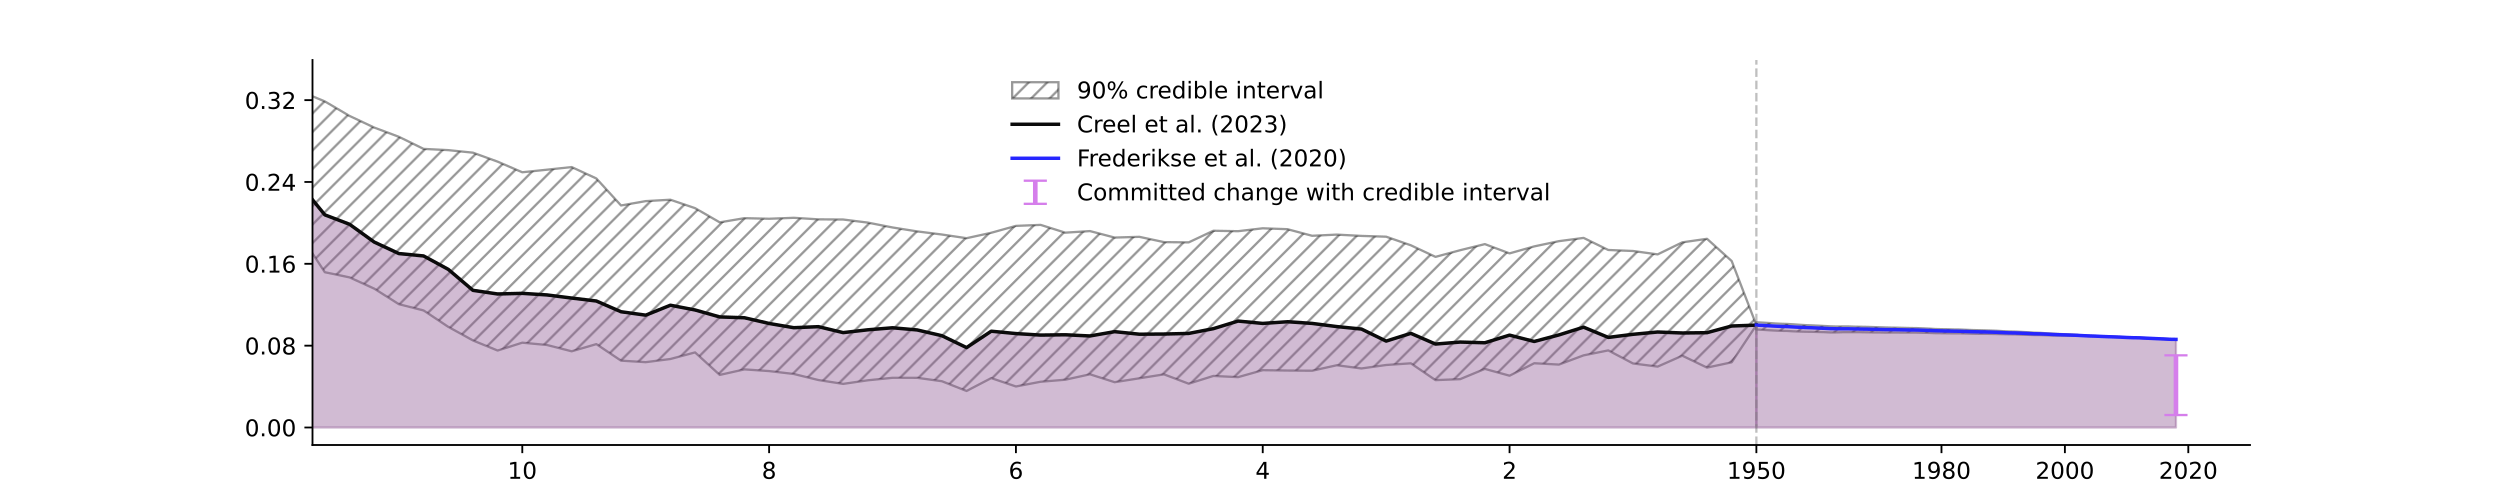
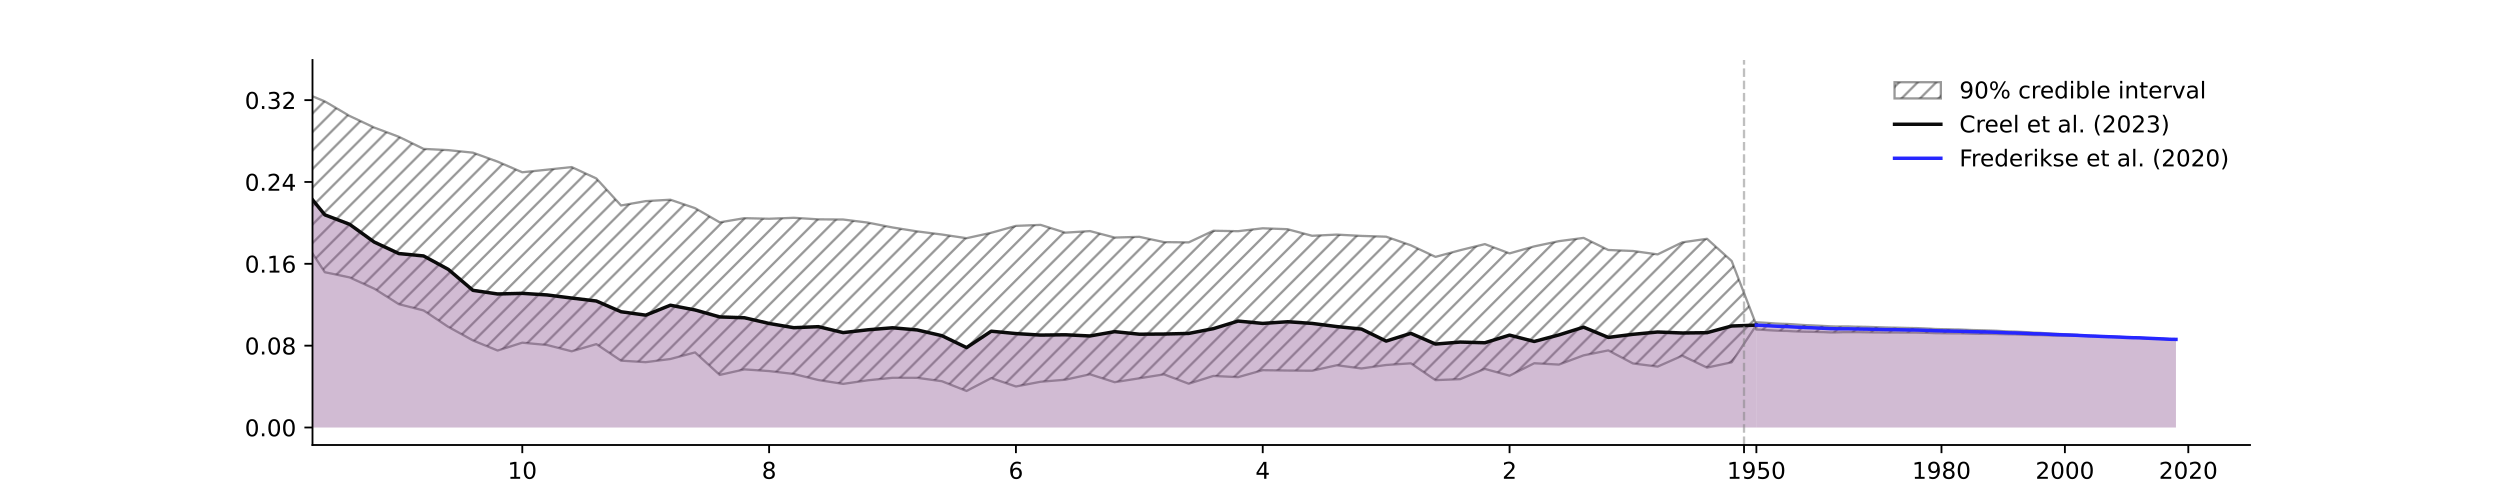
<svg xmlns="http://www.w3.org/2000/svg" xmlns:xlink="http://www.w3.org/1999/xlink" width="1080pt" height="216pt" viewBox="0 0 1080 216" version="1.1">
  <defs>
    <style type="text/css">*{stroke-linejoin: round; stroke-linecap: butt}</style>
  </defs>
  <g id="figure_1">
    <g id="patch_1">
      <path d="M 0 216  L 1080 216  L 1080 0  L 0 0  z " style="fill: #ffffff" />
    </g>
    <g id="axes_1">
      <g id="patch_2">
        <path d="M 135 192.24  L 972 192.24  L 972 25.92  L 135 25.92  z " style="fill: #ffffff" />
      </g>
      <g id="PolyCollection_1">
-         <path d="M 758.752 140.451  L 758.752 140.451  L 748.089 156.521  L 737.427 158.803  L 726.764 153.66  L 716.102 158.374  L 705.439 157.008  L 694.777 151.372  L 684.115 153.513  L 673.452 157.496  L 662.79 156.919  L 652.127 162.303  L 641.465 159.361  L 630.803 163.788  L 620.14 164.219  L 609.478 156.95  L 598.815 157.677  L 588.153 159.173  L 577.49 157.783  L 566.828 160.158  L 556.166 160.072  L 545.503 159.916  L 534.841 162.926  L 524.178 162.401  L 513.516 165.76  L 502.854 161.724  L 492.191 163.422  L 481.529 165.106  L 470.866 161.696  L 460.204 164.038  L 449.541 164.918  L 438.879 166.957  L 428.217 163.338  L 417.554 168.901  L 406.892 164.687  L 396.229 163.215  L 385.567 163.208  L 374.904 164.289  L 364.242 165.842  L 353.58 164.181  L 342.917 161.557  L 332.255 160.306  L 321.592 159.575  L 310.93 161.967  L 300.268 152.24  L 289.605 155.091  L 278.943 156.458  L 268.28 155.799  L 257.618 148.66  L 246.955 151.759  L 236.293 149.039  L 225.631 148.037  L 214.968 151.432  L 204.306 147.065  L 193.643 141.195  L 182.981 134.114  L 172.318 131.414  L 161.656 124.688  L 150.994 119.833  L 140.331 117.601  L 129.669 101.388  L 119.006 104.006  L 65.694 67.096  L 65.694 33.48  L 65.694 33.48  L 119.006 38.251  L 129.669 39.404  L 140.331 43.807  L 150.994 50.083  L 161.656 55.102  L 172.318 59.102  L 182.981 64.317  L 193.643 64.858  L 204.306 65.952  L 214.968 69.831  L 225.631 74.421  L 236.293 73.31  L 246.955 72.17  L 257.618 77.101  L 268.28 88.759  L 278.943 86.883  L 289.605 86.282  L 300.268 89.921  L 310.93 96.06  L 321.592 94.248  L 332.255 94.504  L 342.917 94.091  L 353.58 94.76  L 364.242 94.831  L 374.904 96.166  L 385.567 98.265  L 396.229 99.965  L 406.892 101.31  L 417.554 102.901  L 428.217 100.558  L 438.879 97.584  L 449.541 97.148  L 460.204 100.511  L 470.866 99.828  L 481.529 102.631  L 492.191 102.309  L 502.854 104.595  L 513.516 104.706  L 524.178 99.684  L 534.841 99.877  L 545.503 98.624  L 556.166 99.011  L 566.828 101.856  L 577.49 101.351  L 588.153 101.911  L 598.815 102.251  L 609.478 105.962  L 620.14 110.967  L 630.803 108.088  L 641.465 105.458  L 652.127 109.463  L 662.79 106.444  L 673.452 104.181  L 684.115 102.776  L 694.777 107.991  L 705.439 108.427  L 716.102 109.895  L 726.764 104.688  L 737.427 103.166  L 748.089 112.768  L 758.752 140.451  z " clip-path="url(#pc97feb706d)" style="fill: url(#h74e23cec0d); stroke: #000000; stroke-opacity: 0.4" />
+         <path d="M 758.752 140.451  L 758.752 140.451  L 748.089 156.521  L 737.427 158.803  L 726.764 153.66  L 716.102 158.374  L 705.439 157.008  L 694.777 151.372  L 684.115 153.513  L 673.452 157.496  L 662.79 156.919  L 652.127 162.303  L 641.465 159.361  L 630.803 163.788  L 620.14 164.219  L 609.478 156.95  L 598.815 157.677  L 588.153 159.173  L 577.49 157.783  L 566.828 160.158  L 556.166 160.072  L 545.503 159.916  L 534.841 162.926  L 524.178 162.401  L 513.516 165.76  L 502.854 161.724  L 492.191 163.422  L 481.529 165.106  L 470.866 161.696  L 460.204 164.038  L 449.541 164.918  L 438.879 166.957  L 428.217 163.338  L 417.554 168.901  L 406.892 164.687  L 396.229 163.215  L 385.567 163.208  L 374.904 164.289  L 364.242 165.842  L 353.58 164.181  L 342.917 161.557  L 332.255 160.306  L 321.592 159.575  L 310.93 161.967  L 300.268 152.24  L 289.605 155.091  L 278.943 156.458  L 268.28 155.799  L 257.618 148.66  L 246.955 151.759  L 236.293 149.039  L 225.631 148.037  L 214.968 151.432  L 204.306 147.065  L 193.643 141.195  L 182.981 134.114  L 172.318 131.414  L 161.656 124.688  L 150.994 119.833  L 140.331 117.601  L 129.669 101.388  L 119.006 104.006  L 65.694 67.096  L 65.694 33.48  L 65.694 33.48  L 119.006 38.251  L 129.669 39.404  L 140.331 43.807  L 150.994 50.083  L 161.656 55.102  L 172.318 59.102  L 182.981 64.317  L 193.643 64.858  L 204.306 65.952  L 214.968 69.831  L 225.631 74.421  L 236.293 73.31  L 246.955 72.17  L 257.618 77.101  L 268.28 88.759  L 278.943 86.883  L 289.605 86.282  L 300.268 89.921  L 310.93 96.06  L 321.592 94.248  L 332.255 94.504  L 342.917 94.091  L 353.58 94.76  L 364.242 94.831  L 374.904 96.166  L 385.567 98.265  L 396.229 99.965  L 406.892 101.31  L 417.554 102.901  L 428.217 100.558  L 438.879 97.584  L 449.541 97.148  L 460.204 100.511  L 470.866 99.828  L 481.529 102.631  L 492.191 102.309  L 502.854 104.595  L 513.516 104.706  L 524.178 99.684  L 534.841 99.877  L 545.503 98.624  L 556.166 99.011  L 566.828 101.856  L 577.49 101.351  L 588.153 101.911  L 598.815 102.251  L 609.478 105.962  L 620.14 110.967  L 630.803 108.088  L 641.465 105.458  L 652.127 109.463  L 662.79 106.444  L 673.452 104.181  L 684.115 102.776  L 694.777 107.991  L 705.439 108.427  L 716.102 109.895  L 726.764 104.688  L 737.427 103.166  L 748.089 112.768  L 758.752 140.451  z " clip-path="url(#p793819cc31)" style="fill: url(#hcc4358d1b4); stroke: #000000; stroke-opacity: 0.4" />
      </g>
      <g id="PolyCollection_2">
-         <defs>
-           <path id="m28035f3e78" d="M 758.752 -75.549  L 758.752 -31.32  L 748.089 -31.32  L 737.427 -31.32  L 726.764 -31.32  L 716.102 -31.32  L 705.439 -31.32  L 694.777 -31.32  L 684.115 -31.32  L 673.452 -31.32  L 662.79 -31.32  L 652.127 -31.32  L 641.465 -31.32  L 630.803 -31.32  L 620.14 -31.32  L 609.478 -31.32  L 598.815 -31.32  L 588.153 -31.32  L 577.49 -31.32  L 566.828 -31.32  L 556.166 -31.32  L 545.503 -31.32  L 534.841 -31.32  L 524.178 -31.32  L 513.516 -31.32  L 502.854 -31.32  L 492.191 -31.32  L 481.529 -31.32  L 470.866 -31.32  L 460.204 -31.32  L 449.541 -31.32  L 438.879 -31.32  L 428.217 -31.32  L 417.554 -31.32  L 406.892 -31.32  L 396.229 -31.32  L 385.567 -31.32  L 374.904 -31.32  L 364.242 -31.32  L 353.58 -31.32  L 342.917 -31.32  L 332.255 -31.32  L 321.592 -31.32  L 310.93 -31.32  L 300.268 -31.32  L 289.605 -31.32  L 278.943 -31.32  L 268.28 -31.32  L 257.618 -31.32  L 246.955 -31.32  L 236.293 -31.32  L 225.631 -31.32  L 214.968 -31.32  L 204.306 -31.32  L 193.643 -31.32  L 182.981 -31.32  L 172.318 -31.32  L 161.656 -31.32  L 150.994 -31.32  L 140.331 -31.32  L 129.669 -31.32  L 119.006 -31.32  L 65.694 -31.32  L 65.694 -163.915  L 65.694 -163.915  L 119.006 -138.23  L 129.669 -136.248  L 140.331 -123.183  L 150.994 -119.111  L 161.656 -111.429  L 172.318 -106.457  L 182.981 -105.43  L 193.643 -99.641  L 204.306 -90.575  L 214.968 -89.004  L 225.631 -89.272  L 236.293 -88.59  L 246.955 -87.238  L 257.618 -85.963  L 268.28 -81.325  L 278.943 -79.847  L 289.605 -84.145  L 300.268 -82.09  L 310.93 -79.085  L 321.592 -78.732  L 332.255 -76.265  L 342.917 -74.432  L 353.58 -74.88  L 364.242 -72.311  L 374.904 -73.523  L 385.567 -74.399  L 396.229 -73.46  L 406.892 -70.98  L 417.554 -65.843  L 428.217 -72.92  L 438.879 -71.9  L 449.541 -71.241  L 460.204 -71.379  L 470.866 -70.864  L 481.529 -72.724  L 492.191 -71.625  L 502.854 -71.697  L 513.516 -71.959  L 524.178 -74.017  L 534.841 -77.3  L 545.503 -76.282  L 556.166 -77.011  L 566.828 -76.289  L 577.49 -74.92  L 588.153 -73.853  L 598.815 -68.648  L 609.478 -71.992  L 620.14 -67.368  L 630.803 -68.227  L 641.465 -67.925  L 652.127 -71.225  L 662.79 -68.485  L 673.452 -71.308  L 684.115 -74.663  L 694.777 -70.243  L 705.439 -71.575  L 716.102 -72.571  L 726.764 -72.149  L 737.427 -72.282  L 748.089 -75.167  L 758.752 -75.549  z " style="stroke: #8d5591; stroke-opacity: 0.4" />
-         </defs>
-         <g clip-path="url(#pc97feb706d)">
-           <use xlink:href="#m28035f3e78" x="0" y="216" style="fill: #8d5591; fill-opacity: 0.4; stroke: #8d5591; stroke-opacity: 0.4" />
-         </g>
+         <path d="M 758.752 140.451  L 758.752 184.68  L 748.089 184.68  L 737.427 184.68  L 726.764 184.68  L 716.102 184.68  L 705.439 184.68  L 694.777 184.68  L 684.115 184.68  L 673.452 184.68  L 662.79 184.68  L 652.127 184.68  L 641.465 184.68  L 630.803 184.68  L 620.14 184.68  L 609.478 184.68  L 598.815 184.68  L 588.153 184.68  L 577.49 184.68  L 566.828 184.68  L 556.166 184.68  L 545.503 184.68  L 534.841 184.68  L 524.178 184.68  L 513.516 184.68  L 502.854 184.68  L 492.191 184.68  L 481.529 184.68  L 470.866 184.68  L 460.204 184.68  L 449.541 184.68  L 438.879 184.68  L 428.217 184.68  L 417.554 184.68  L 406.892 184.68  L 396.229 184.68  L 385.567 184.68  L 374.904 184.68  L 364.242 184.68  L 353.58 184.68  L 342.917 184.68  L 332.255 184.68  L 321.592 184.68  L 310.93 184.68  L 300.268 184.68  L 289.605 184.68  L 278.943 184.68  L 268.28 184.68  L 257.618 184.68  L 246.955 184.68  L 236.293 184.68  L 225.631 184.68  L 214.968 184.68  L 204.306 184.68  L 193.643 184.68  L 182.981 184.68  L 172.318 184.68  L 161.656 184.68  L 150.994 184.68  L 140.331 184.68  L 129.669 184.68  L 119.006 184.68  L 65.694 184.68  L 65.694 52.085  L 65.694 52.085  L 119.006 77.77  L 129.669 79.752  L 140.331 92.817  L 150.994 96.889  L 161.656 104.571  L 172.318 109.543  L 182.981 110.57  L 193.643 116.359  L 204.306 125.425  L 214.968 126.996  L 225.631 126.728  L 236.293 127.41  L 246.955 128.762  L 257.618 130.037  L 268.28 134.675  L 278.943 136.153  L 289.605 131.855  L 300.268 133.91  L 310.93 136.915  L 321.592 137.268  L 332.255 139.735  L 342.917 141.568  L 353.58 141.12  L 364.242 143.689  L 374.904 142.477  L 385.567 141.601  L 396.229 142.54  L 406.892 145.02  L 417.554 150.157  L 428.217 143.08  L 438.879 144.1  L 449.541 144.759  L 460.204 144.621  L 470.866 145.136  L 481.529 143.276  L 492.191 144.375  L 502.854 144.303  L 513.516 144.041  L 524.178 141.983  L 534.841 138.7  L 545.503 139.718  L 556.166 138.989  L 566.828 139.711  L 577.49 141.08  L 588.153 142.147  L 598.815 147.352  L 609.478 144.008  L 620.14 148.632  L 630.803 147.773  L 641.465 148.075  L 652.127 144.775  L 662.79 147.515  L 673.452 144.692  L 684.115 141.337  L 694.777 145.757  L 705.439 144.425  L 716.102 143.429  L 726.764 143.851  L 737.427 143.718  L 748.089 140.833  L 758.752 140.451  z " clip-path="url(#p793819cc31)" style="fill: #8d5591; fill-opacity: 0.4" />
      </g>
      <g id="PolyCollection_3">
-         <path d="M 758.752 139.241  L 758.752 142.349  L 761.417 142.477  L 764.083 142.654  L 766.748 142.798  L 769.414 142.926  L 772.08 142.966  L 774.745 143.134  L 777.411 143.23  L 780.076 143.302  L 782.742 143.334  L 785.408 143.423  L 788.073 143.487  L 790.739 143.615  L 793.404 143.599  L 796.07 143.503  L 798.736 143.487  L 801.401 143.511  L 804.067 143.511  L 806.732 143.559  L 809.398 143.615  L 812.064 143.623  L 814.729 143.679  L 817.395 143.655  L 820.061 143.655  L 822.726 143.679  L 825.392 143.687  L 828.057 143.687  L 830.723 143.759  L 833.389 143.815  L 836.054 143.927  L 838.72 143.951  L 841.385 143.983  L 844.051 144.031  L 846.717 144.023  L 849.382 144.071  L 852.048 144.16  L 854.713 144.208  L 857.379 144.216  L 860.045 144.248  L 862.71 144.304  L 865.376 144.368  L 868.041 144.424  L 870.707 144.456  L 873.373 144.576  L 876.038 144.656  L 878.704 144.728  L 881.369 144.752  L 884.035 144.84  L 886.701 144.929  L 889.366 144.977  L 892.032 144.993  L 894.697 145.041  L 897.363 145.049  L 900.029 145.065  L 902.694 145.177  L 905.36 145.257  L 908.025 145.377  L 910.691 145.481  L 913.357 145.561  L 916.022 145.666  L 918.688 145.81  L 921.354 145.906  L 924.019 145.954  L 926.685 146.098  L 929.35 146.218  L 932.016 146.355  L 934.682 146.467  L 937.347 146.627  L 940.013 146.691  L 940.013 146.547  L 940.013 146.547  L 937.347 146.515  L 934.682 146.387  L 932.016 146.282  L 929.35 146.162  L 926.685 146.042  L 924.019 145.906  L 921.354 145.866  L 918.688 145.77  L 916.022 145.618  L 913.357 145.513  L 910.691 145.417  L 908.025 145.305  L 905.36 145.169  L 902.694 145.081  L 900.029 144.953  L 897.363 144.688  L 894.697 144.536  L 892.032 144.384  L 889.366 144.28  L 886.701 144.136  L 884.035 143.975  L 881.369 143.791  L 878.704 143.703  L 876.038 143.527  L 873.373 143.391  L 870.707 143.254  L 868.041 143.19  L 865.376 143.07  L 862.71 142.902  L 860.045 142.798  L 857.379 142.718  L 854.713 142.646  L 852.048 142.581  L 849.382 142.477  L 846.717 142.357  L 844.051 142.325  L 841.385 142.245  L 838.72 142.197  L 836.054 142.133  L 833.389 141.973  L 830.723 141.852  L 828.057 141.74  L 825.392 141.708  L 822.726 141.644  L 820.061 141.572  L 817.395 141.532  L 814.729 141.468  L 812.064 141.38  L 809.398 141.308  L 806.732 141.212  L 804.067 141.164  L 801.401 141.123  L 798.736 141.027  L 796.07 141.019  L 793.404 141.051  L 790.739 140.971  L 788.073 140.827  L 785.408 140.691  L 782.742 140.563  L 780.076 140.459  L 777.411 140.298  L 774.745 140.106  L 772.08 139.946  L 769.414 139.866  L 766.748 139.73  L 764.083 139.537  L 761.417 139.369  L 758.752 139.241  z " clip-path="url(#pc97feb706d)" style="fill: url(#h74e23cec0d); stroke: #000000; stroke-opacity: 0.4" />
+         <path d="M 758.752 139.241  L 758.752 142.349  L 761.417 142.477  L 764.083 142.654  L 766.748 142.798  L 769.414 142.926  L 772.08 142.966  L 774.745 143.134  L 777.411 143.23  L 780.076 143.302  L 782.742 143.334  L 785.408 143.423  L 788.073 143.487  L 790.739 143.615  L 793.404 143.599  L 796.07 143.503  L 798.736 143.487  L 801.401 143.511  L 804.067 143.511  L 806.732 143.559  L 809.398 143.615  L 812.064 143.623  L 814.729 143.679  L 817.395 143.655  L 820.061 143.655  L 822.726 143.679  L 825.392 143.687  L 828.057 143.687  L 830.723 143.759  L 833.389 143.815  L 836.054 143.927  L 838.72 143.951  L 841.385 143.983  L 844.051 144.031  L 846.717 144.023  L 849.382 144.071  L 852.048 144.16  L 854.713 144.208  L 857.379 144.216  L 860.045 144.248  L 862.71 144.304  L 865.376 144.368  L 868.041 144.424  L 870.707 144.456  L 873.373 144.576  L 876.038 144.656  L 878.704 144.728  L 881.369 144.752  L 884.035 144.84  L 886.701 144.929  L 889.366 144.977  L 892.032 144.993  L 894.697 145.041  L 897.363 145.049  L 900.029 145.065  L 902.694 145.177  L 905.36 145.257  L 908.025 145.377  L 910.691 145.481  L 913.357 145.561  L 916.022 145.666  L 918.688 145.81  L 921.354 145.906  L 924.019 145.954  L 926.685 146.098  L 929.35 146.218  L 932.016 146.355  L 934.682 146.467  L 937.347 146.627  L 940.013 146.691  L 940.013 146.547  L 940.013 146.547  L 937.347 146.515  L 934.682 146.387  L 932.016 146.282  L 929.35 146.162  L 926.685 146.042  L 924.019 145.906  L 921.354 145.866  L 918.688 145.77  L 916.022 145.618  L 913.357 145.513  L 910.691 145.417  L 908.025 145.305  L 905.36 145.169  L 902.694 145.081  L 900.029 144.953  L 897.363 144.688  L 894.697 144.536  L 892.032 144.384  L 889.366 144.28  L 886.701 144.136  L 884.035 143.975  L 881.369 143.791  L 878.704 143.703  L 876.038 143.527  L 873.373 143.391  L 870.707 143.254  L 868.041 143.19  L 865.376 143.07  L 862.71 142.902  L 860.045 142.798  L 857.379 142.718  L 854.713 142.646  L 852.048 142.581  L 849.382 142.477  L 846.717 142.357  L 844.051 142.325  L 841.385 142.245  L 838.72 142.197  L 836.054 142.133  L 833.389 141.973  L 830.723 141.852  L 828.057 141.74  L 825.392 141.708  L 822.726 141.644  L 820.061 141.572  L 817.395 141.532  L 814.729 141.468  L 812.064 141.38  L 809.398 141.308  L 806.732 141.212  L 804.067 141.164  L 801.401 141.123  L 798.736 141.027  L 796.07 141.019  L 793.404 141.051  L 790.739 140.971  L 788.073 140.827  L 785.408 140.691  L 782.742 140.563  L 780.076 140.459  L 777.411 140.298  L 774.745 140.106  L 772.08 139.946  L 769.414 139.866  L 766.748 139.73  L 764.083 139.537  L 761.417 139.369  L 758.752 139.241  z " clip-path="url(#p793819cc31)" style="fill: url(#hcc4358d1b4); stroke: #000000; stroke-opacity: 0.4" />
      </g>
      <g id="PolyCollection_4">
-         <defs>
-           <path id="m25353dcae7" d="M 758.752 -75.549  L 758.752 -31.32  L 761.417 -31.32  L 764.083 -31.32  L 766.748 -31.32  L 769.414 -31.32  L 772.08 -31.32  L 774.745 -31.32  L 777.411 -31.32  L 780.076 -31.32  L 782.742 -31.32  L 785.408 -31.32  L 788.073 -31.32  L 790.739 -31.32  L 793.404 -31.32  L 796.07 -31.32  L 798.736 -31.32  L 801.401 -31.32  L 804.067 -31.32  L 806.732 -31.32  L 809.398 -31.32  L 812.064 -31.32  L 814.729 -31.32  L 817.395 -31.32  L 820.061 -31.32  L 822.726 -31.32  L 825.392 -31.32  L 828.057 -31.32  L 830.723 -31.32  L 833.389 -31.32  L 836.054 -31.32  L 838.72 -31.32  L 841.385 -31.32  L 844.051 -31.32  L 846.717 -31.32  L 849.382 -31.32  L 852.048 -31.32  L 854.713 -31.32  L 857.379 -31.32  L 860.045 -31.32  L 862.71 -31.32  L 865.376 -31.32  L 868.041 -31.32  L 870.707 -31.32  L 873.373 -31.32  L 876.038 -31.32  L 878.704 -31.32  L 881.369 -31.32  L 884.035 -31.32  L 886.701 -31.32  L 889.366 -31.32  L 892.032 -31.32  L 894.697 -31.32  L 897.363 -31.32  L 900.029 -31.32  L 902.694 -31.32  L 905.36 -31.32  L 908.025 -31.32  L 910.691 -31.32  L 913.357 -31.32  L 916.022 -31.32  L 918.688 -31.32  L 921.354 -31.32  L 924.019 -31.32  L 926.685 -31.32  L 929.35 -31.32  L 932.016 -31.32  L 934.682 -31.32  L 937.347 -31.32  L 940.013 -31.32  L 940.013 -69.386  L 940.013 -69.386  L 937.347 -69.431  L 934.682 -69.574  L 932.016 -69.687  L 929.35 -69.812  L 926.685 -69.931  L 924.019 -70.07  L 921.354 -70.113  L 918.688 -70.214  L 916.022 -70.36  L 913.357 -70.462  L 910.691 -70.547  L 908.025 -70.654  L 905.36 -70.783  L 902.694 -70.868  L 900.029 -70.992  L 897.363 -71.136  L 894.697 -71.236  L 892.032 -71.331  L 889.366 -71.411  L 886.701 -71.506  L 884.035 -71.654  L 881.369 -71.765  L 878.704 -71.807  L 876.038 -71.939  L 873.373 -72.05  L 870.707 -72.17  L 868.041 -72.198  L 865.376 -72.305  L 862.71 -72.444  L 860.045 -72.529  L 857.379 -72.603  L 854.713 -72.654  L 852.048 -72.71  L 849.382 -72.796  L 846.717 -72.891  L 844.051 -72.931  L 841.385 -72.992  L 838.72 -73.064  L 836.054 -73.135  L 833.389 -73.235  L 830.723 -73.332  L 828.057 -73.421  L 825.392 -73.442  L 822.726 -73.492  L 820.061 -73.558  L 817.395 -73.601  L 814.729 -73.608  L 812.064 -73.683  L 809.398 -73.73  L 806.732 -73.806  L 804.067 -73.839  L 801.401 -73.893  L 798.736 -73.95  L 796.07 -73.971  L 793.404 -73.97  L 790.739 -74.028  L 788.073 -74.161  L 785.408 -74.281  L 782.742 -74.4  L 780.076 -74.488  L 777.411 -74.607  L 774.745 -74.765  L 772.08 -74.91  L 769.414 -74.985  L 766.748 -75.116  L 764.083 -75.276  L 761.417 -75.424  L 758.752 -75.549  z " style="stroke: #8d5591; stroke-opacity: 0.4" />
-         </defs>
-         <g clip-path="url(#pc97feb706d)">
-           <use xlink:href="#m25353dcae7" x="0" y="216" style="fill: #8d5591; fill-opacity: 0.4; stroke: #8d5591; stroke-opacity: 0.4" />
-         </g>
+         <path d="M 758.752 140.451  L 758.752 184.68  L 761.417 184.68  L 764.083 184.68  L 766.748 184.68  L 769.414 184.68  L 772.08 184.68  L 774.745 184.68  L 777.411 184.68  L 780.076 184.68  L 782.742 184.68  L 785.408 184.68  L 788.073 184.68  L 790.739 184.68  L 793.404 184.68  L 796.07 184.68  L 798.736 184.68  L 801.401 184.68  L 804.067 184.68  L 806.732 184.68  L 809.398 184.68  L 812.064 184.68  L 814.729 184.68  L 817.395 184.68  L 820.061 184.68  L 822.726 184.68  L 825.392 184.68  L 828.057 184.68  L 830.723 184.68  L 833.389 184.68  L 836.054 184.68  L 838.72 184.68  L 841.385 184.68  L 844.051 184.68  L 846.717 184.68  L 849.382 184.68  L 852.048 184.68  L 854.713 184.68  L 857.379 184.68  L 860.045 184.68  L 862.71 184.68  L 865.376 184.68  L 868.041 184.68  L 870.707 184.68  L 873.373 184.68  L 876.038 184.68  L 878.704 184.68  L 881.369 184.68  L 884.035 184.68  L 886.701 184.68  L 889.366 184.68  L 892.032 184.68  L 894.697 184.68  L 897.363 184.68  L 900.029 184.68  L 902.694 184.68  L 905.36 184.68  L 908.025 184.68  L 910.691 184.68  L 913.357 184.68  L 916.022 184.68  L 918.688 184.68  L 921.354 184.68  L 924.019 184.68  L 926.685 184.68  L 929.35 184.68  L 932.016 184.68  L 934.682 184.68  L 937.347 184.68  L 940.013 184.68  L 940.013 146.614  L 940.013 146.614  L 937.347 146.569  L 934.682 146.426  L 932.016 146.313  L 929.35 146.188  L 926.685 146.069  L 924.019 145.93  L 921.354 145.887  L 918.688 145.786  L 916.022 145.64  L 913.357 145.538  L 910.691 145.453  L 908.025 145.346  L 905.36 145.217  L 902.694 145.132  L 900.029 145.008  L 897.363 144.864  L 894.697 144.764  L 892.032 144.669  L 889.366 144.589  L 886.701 144.494  L 884.035 144.346  L 881.369 144.235  L 878.704 144.193  L 876.038 144.061  L 873.373 143.95  L 870.707 143.83  L 868.041 143.802  L 865.376 143.695  L 862.71 143.556  L 860.045 143.471  L 857.379 143.397  L 854.713 143.346  L 852.048 143.29  L 849.382 143.204  L 846.717 143.109  L 844.051 143.069  L 841.385 143.008  L 838.72 142.936  L 836.054 142.865  L 833.389 142.765  L 830.723 142.668  L 828.057 142.579  L 825.392 142.558  L 822.726 142.508  L 820.061 142.442  L 817.395 142.399  L 814.729 142.392  L 812.064 142.317  L 809.398 142.27  L 806.732 142.194  L 804.067 142.161  L 801.401 142.107  L 798.736 142.05  L 796.07 142.029  L 793.404 142.03  L 790.739 141.972  L 788.073 141.839  L 785.408 141.719  L 782.742 141.6  L 780.076 141.512  L 777.411 141.393  L 774.745 141.235  L 772.08 141.09  L 769.414 141.015  L 766.748 140.884  L 764.083 140.724  L 761.417 140.576  L 758.752 140.451  z " clip-path="url(#p793819cc31)" style="fill: #8d5591; fill-opacity: 0.4" />
      </g>
      <g id="matplotlib.axis_1">
        <g id="xtick_1">
          <g id="line2d_1">
            <defs>
-               <path id="m598a774c03" d="M 0 0  L 0 3.5  " style="stroke: #000000; stroke-width: 0.8" />
+               <path id="ma002165da5" d="M 0 0  L 0 3.5  " style="stroke: #000000; stroke-width: 0.8" />
            </defs>
            <g>
-               <use xlink:href="#m598a774c03" x="225.631" y="192.24" style="stroke: #000000; stroke-width: 0.8" />
+               <use xlink:href="#ma002165da5" x="225.631" y="192.24" style="stroke: #000000; stroke-width: 0.8" />
            </g>
          </g>
          <g id="text_1">
            <text style="font: 10px 'DejaVu Sans', 'Bitstream Vera Sans', 'Computer Modern Sans Serif', 'Lucida Grande', 'Verdana', 'Geneva', 'Lucid', 'Arial', 'Helvetica', 'Avant Garde', sans-serif; text-anchor: middle" x="225.631" y="206.838" transform="rotate(-0 225.6306 206.8384)">10</text>
          </g>
        </g>
        <g id="xtick_2">
          <g id="line2d_2">
            <g>
-               <use xlink:href="#m598a774c03" x="332.255" y="192.24" style="stroke: #000000; stroke-width: 0.8" />
+               <use xlink:href="#ma002165da5" x="332.255" y="192.24" style="stroke: #000000; stroke-width: 0.8" />
            </g>
          </g>
          <g id="text_2">
            <text style="font: 10px 'DejaVu Sans', 'Bitstream Vera Sans', 'Computer Modern Sans Serif', 'Lucida Grande', 'Verdana', 'Geneva', 'Lucid', 'Arial', 'Helvetica', 'Avant Garde', sans-serif; text-anchor: middle" x="332.255" y="206.838" transform="rotate(-0 332.2548 206.8384)">8</text>
          </g>
        </g>
        <g id="xtick_3">
          <g id="line2d_3">
            <g>
-               <use xlink:href="#m598a774c03" x="438.879" y="192.24" style="stroke: #000000; stroke-width: 0.8" />
+               <use xlink:href="#ma002165da5" x="438.879" y="192.24" style="stroke: #000000; stroke-width: 0.8" />
            </g>
          </g>
          <g id="text_3">
            <text style="font: 10px 'DejaVu Sans', 'Bitstream Vera Sans', 'Computer Modern Sans Serif', 'Lucida Grande', 'Verdana', 'Geneva', 'Lucid', 'Arial', 'Helvetica', 'Avant Garde', sans-serif; text-anchor: middle" x="438.879" y="206.838" transform="rotate(-0 438.879 206.8384)">6</text>
          </g>
        </g>
        <g id="xtick_4">
          <g id="line2d_4">
            <g>
-               <use xlink:href="#m598a774c03" x="545.503" y="192.24" style="stroke: #000000; stroke-width: 0.8" />
+               <use xlink:href="#ma002165da5" x="545.503" y="192.24" style="stroke: #000000; stroke-width: 0.8" />
            </g>
          </g>
          <g id="text_4">
            <text style="font: 10px 'DejaVu Sans', 'Bitstream Vera Sans', 'Computer Modern Sans Serif', 'Lucida Grande', 'Verdana', 'Geneva', 'Lucid', 'Arial', 'Helvetica', 'Avant Garde', sans-serif; text-anchor: middle" x="545.503" y="206.838" transform="rotate(-0 545.5032 206.8384)">4</text>
          </g>
        </g>
        <g id="xtick_5">
          <g id="line2d_5">
            <g>
-               <use xlink:href="#m598a774c03" x="652.127" y="192.24" style="stroke: #000000; stroke-width: 0.8" />
+               <use xlink:href="#ma002165da5" x="652.127" y="192.24" style="stroke: #000000; stroke-width: 0.8" />
            </g>
          </g>
          <g id="text_5">
            <text style="font: 10px 'DejaVu Sans', 'Bitstream Vera Sans', 'Computer Modern Sans Serif', 'Lucida Grande', 'Verdana', 'Geneva', 'Lucid', 'Arial', 'Helvetica', 'Avant Garde', sans-serif; text-anchor: middle" x="652.127" y="206.838" transform="rotate(-0 652.1274 206.8384)">2</text>
          </g>
        </g>
        <g id="xtick_6">
          <g id="line2d_6">
            <g>
-               <use xlink:href="#m598a774c03" x="758.752" y="192.24" style="stroke: #000000; stroke-width: 0.8" />
+               <use xlink:href="#ma002165da5" x="753.42" y="192.24" style="stroke: #000000; stroke-width: 0.8" />
+             </g>
+           </g>
+         </g>
+         <g id="xtick_7">
+           <g id="line2d_7">
+             <g>
+               <use xlink:href="#ma002165da5" x="758.752" y="192.24" style="stroke: #000000; stroke-width: 0.8" />
            </g>
          </g>
          <g id="text_6">
            <text style="font: 10px 'DejaVu Sans', 'Bitstream Vera Sans', 'Computer Modern Sans Serif', 'Lucida Grande', 'Verdana', 'Geneva', 'Lucid', 'Arial', 'Helvetica', 'Avant Garde', sans-serif; text-anchor: middle" x="758.752" y="206.838" transform="rotate(-0 758.7516 206.8384)">1950</text>
          </g>
        </g>
-         <g id="xtick_7">
-           <g id="line2d_7">
-             <g>
-               <use xlink:href="#m598a774c03" x="838.72" y="192.24" style="stroke: #000000; stroke-width: 0.8" />
+         <g id="xtick_8">
+           <g id="line2d_8">
+             <g>
+               <use xlink:href="#ma002165da5" x="838.72" y="192.24" style="stroke: #000000; stroke-width: 0.8" />
            </g>
          </g>
          <g id="text_7">
            <text style="font: 10px 'DejaVu Sans', 'Bitstream Vera Sans', 'Computer Modern Sans Serif', 'Lucida Grande', 'Verdana', 'Geneva', 'Lucid', 'Arial', 'Helvetica', 'Avant Garde', sans-serif; text-anchor: middle" x="838.72" y="206.838" transform="rotate(-0 838.7197 206.8384)">1980</text>
          </g>
        </g>
-         <g id="xtick_8">
-           <g id="line2d_8">
-             <g>
-               <use xlink:href="#m598a774c03" x="892.032" y="192.24" style="stroke: #000000; stroke-width: 0.8" />
+         <g id="xtick_9">
+           <g id="line2d_9">
+             <g>
+               <use xlink:href="#ma002165da5" x="892.032" y="192.24" style="stroke: #000000; stroke-width: 0.8" />
            </g>
          </g>
          <g id="text_8">
            <text style="font: 10px 'DejaVu Sans', 'Bitstream Vera Sans', 'Computer Modern Sans Serif', 'Lucida Grande', 'Verdana', 'Geneva', 'Lucid', 'Arial', 'Helvetica', 'Avant Garde', sans-serif; text-anchor: middle" x="892.032" y="206.838" transform="rotate(-0 892.0318 206.8384)">2000</text>
          </g>
        </g>
-         <g id="xtick_9">
-           <g id="line2d_9">
-             <g>
-               <use xlink:href="#m598a774c03" x="945.344" y="192.24" style="stroke: #000000; stroke-width: 0.8" />
+         <g id="xtick_10">
+           <g id="line2d_10">
+             <g>
+               <use xlink:href="#ma002165da5" x="945.344" y="192.24" style="stroke: #000000; stroke-width: 0.8" />
            </g>
          </g>
          <g id="text_9">
            <text style="font: 10px 'DejaVu Sans', 'Bitstream Vera Sans', 'Computer Modern Sans Serif', 'Lucida Grande', 'Verdana', 'Geneva', 'Lucid', 'Arial', 'Helvetica', 'Avant Garde', sans-serif; text-anchor: middle" x="945.344" y="206.838" transform="rotate(-0 945.3439 206.8384)">2020</text>
          </g>
        </g>
      </g>
      <g id="matplotlib.axis_2">
        <g id="ytick_1">
-           <g id="line2d_10">
+           <g id="line2d_11">
            <defs>
-               <path id="md6726c938b" d="M 0 0  L -3.5 0  " style="stroke: #000000; stroke-width: 0.8" />
+               <path id="mc435b9628c" d="M 0 0  L -3.5 0  " style="stroke: #000000; stroke-width: 0.8" />
            </defs>
            <g>
-               <use xlink:href="#md6726c938b" x="135" y="184.68" style="stroke: #000000; stroke-width: 0.8" />
+               <use xlink:href="#mc435b9628c" x="135" y="184.68" style="stroke: #000000; stroke-width: 0.8" />
            </g>
          </g>
          <g id="text_10">
            <text style="font: 10px 'DejaVu Sans', 'Bitstream Vera Sans', 'Computer Modern Sans Serif', 'Lucida Grande', 'Verdana', 'Geneva', 'Lucid', 'Arial', 'Helvetica', 'Avant Garde', sans-serif; text-anchor: end" x="128" y="188.479" transform="rotate(-0 128 188.4792)">0.00</text>
          </g>
        </g>
        <g id="ytick_2">
-           <g id="line2d_11">
-             <g>
-               <use xlink:href="#md6726c938b" x="135" y="149.322" style="stroke: #000000; stroke-width: 0.8" />
+           <g id="line2d_12">
+             <g>
+               <use xlink:href="#mc435b9628c" x="135" y="149.322" style="stroke: #000000; stroke-width: 0.8" />
            </g>
          </g>
          <g id="text_11">
            <text style="font: 10px 'DejaVu Sans', 'Bitstream Vera Sans', 'Computer Modern Sans Serif', 'Lucida Grande', 'Verdana', 'Geneva', 'Lucid', 'Arial', 'Helvetica', 'Avant Garde', sans-serif; text-anchor: end" x="128" y="153.121" transform="rotate(-0 128 153.1214)">0.08</text>
          </g>
        </g>
        <g id="ytick_3">
-           <g id="line2d_12">
-             <g>
-               <use xlink:href="#md6726c938b" x="135" y="113.964" style="stroke: #000000; stroke-width: 0.8" />
+           <g id="line2d_13">
+             <g>
+               <use xlink:href="#mc435b9628c" x="135" y="113.964" style="stroke: #000000; stroke-width: 0.8" />
            </g>
          </g>
          <g id="text_12">
            <text style="font: 10px 'DejaVu Sans', 'Bitstream Vera Sans', 'Computer Modern Sans Serif', 'Lucida Grande', 'Verdana', 'Geneva', 'Lucid', 'Arial', 'Helvetica', 'Avant Garde', sans-serif; text-anchor: end" x="128" y="117.764" transform="rotate(-0 128 117.7636)">0.16</text>
          </g>
        </g>
        <g id="ytick_4">
-           <g id="line2d_13">
-             <g>
-               <use xlink:href="#md6726c938b" x="135" y="78.607" style="stroke: #000000; stroke-width: 0.8" />
+           <g id="line2d_14">
+             <g>
+               <use xlink:href="#mc435b9628c" x="135" y="78.607" style="stroke: #000000; stroke-width: 0.8" />
            </g>
          </g>
          <g id="text_13">
            <text style="font: 10px 'DejaVu Sans', 'Bitstream Vera Sans', 'Computer Modern Sans Serif', 'Lucida Grande', 'Verdana', 'Geneva', 'Lucid', 'Arial', 'Helvetica', 'Avant Garde', sans-serif; text-anchor: end" x="128" y="82.406" transform="rotate(-0 128 82.40578)">0.24</text>
          </g>
        </g>
        <g id="ytick_5">
-           <g id="line2d_14">
-             <g>
-               <use xlink:href="#md6726c938b" x="135" y="43.249" style="stroke: #000000; stroke-width: 0.8" />
+           <g id="line2d_15">
+             <g>
+               <use xlink:href="#mc435b9628c" x="135" y="43.249" style="stroke: #000000; stroke-width: 0.8" />
            </g>
          </g>
          <g id="text_14">
            <text style="font: 10px 'DejaVu Sans', 'Bitstream Vera Sans', 'Computer Modern Sans Serif', 'Lucida Grande', 'Verdana', 'Geneva', 'Lucid', 'Arial', 'Helvetica', 'Avant Garde', sans-serif; text-anchor: end" x="128" y="47.048" transform="rotate(-0 128 47.04797)">0.32</text>
          </g>
        </g>
      </g>
-       <g id="line2d_15">
-         <path d="M 758.752 140.451  L 748.089 140.833  L 737.427 143.718  L 726.764 143.851  L 716.102 143.429  L 705.439 144.425  L 694.777 145.757  L 684.115 141.337  L 673.452 144.692  L 662.79 147.515  L 652.127 144.775  L 641.465 148.075  L 630.803 147.773  L 620.14 148.632  L 609.478 144.008  L 598.815 147.352  L 588.153 142.147  L 577.49 141.08  L 566.828 139.711  L 556.166 138.989  L 545.503 139.718  L 534.841 138.7  L 524.178 141.983  L 513.516 144.041  L 502.854 144.303  L 492.191 144.375  L 481.529 143.276  L 470.866 145.136  L 460.204 144.621  L 449.541 144.759  L 438.879 144.1  L 428.217 143.08  L 417.554 150.157  L 406.892 145.02  L 396.229 142.54  L 385.567 141.601  L 374.904 142.477  L 364.242 143.689  L 353.58 141.12  L 342.917 141.568  L 332.255 139.735  L 321.592 137.268  L 310.93 136.915  L 300.268 133.91  L 289.605 131.855  L 278.943 136.153  L 268.28 134.675  L 257.618 130.037  L 246.955 128.762  L 236.293 127.41  L 225.631 126.728  L 214.968 126.996  L 204.306 125.425  L 193.643 116.359  L 182.981 110.57  L 172.318 109.543  L 161.656 104.571  L 150.994 96.889  L 140.331 92.817  L 129.669 79.752  L 119.006 77.77  L 65.694 52.085  " clip-path="url(#pc97feb706d)" style="fill: none; stroke: #0b0b0b; stroke-width: 1.5; stroke-linecap: square" />
-       </g>
      <g id="line2d_16">
-         <path d="M 758.752 140.451  L 761.417 140.576  L 764.083 140.724  L 766.748 140.884  L 769.414 141.015  L 772.08 141.09  L 774.745 141.235  L 777.411 141.393  L 780.076 141.512  L 782.742 141.6  L 785.408 141.719  L 788.073 141.839  L 790.739 141.972  L 793.404 142.03  L 796.07 142.029  L 798.736 142.05  L 801.401 142.107  L 804.067 142.161  L 806.732 142.194  L 809.398 142.27  L 812.064 142.317  L 814.729 142.392  L 817.395 142.399  L 820.061 142.442  L 822.726 142.508  L 825.392 142.558  L 828.057 142.579  L 830.723 142.668  L 833.389 142.765  L 836.054 142.865  L 838.72 142.936  L 841.385 143.008  L 844.051 143.069  L 846.717 143.109  L 849.382 143.204  L 852.048 143.29  L 854.713 143.346  L 857.379 143.397  L 860.045 143.471  L 862.71 143.556  L 865.376 143.695  L 868.041 143.802  L 870.707 143.83  L 873.373 143.95  L 876.038 144.061  L 878.704 144.193  L 881.369 144.235  L 884.035 144.346  L 886.701 144.494  L 889.366 144.589  L 892.032 144.669  L 894.697 144.764  L 897.363 144.864  L 900.029 145.008  L 902.694 145.132  L 905.36 145.217  L 908.025 145.346  L 910.691 145.453  L 913.357 145.538  L 916.022 145.64  L 918.688 145.786  L 921.354 145.887  L 924.019 145.93  L 926.685 146.069  L 929.35 146.188  L 932.016 146.313  L 934.682 146.426  L 937.347 146.569  L 940.013 146.614  " clip-path="url(#pc97feb706d)" style="fill: none; stroke: #2626ff; stroke-width: 1.5; stroke-linecap: square" />
-       </g>
-       <g id="LineCollection_1">
-         <path d="M 940.013 179.298  L 940.013 153.504  " clip-path="url(#pc97feb706d)" style="fill: none; stroke: #d57eeb; stroke-width: 2" />
+         <path d="M 758.752 140.451  L 748.089 140.833  L 737.427 143.718  L 726.764 143.851  L 716.102 143.429  L 705.439 144.425  L 694.777 145.757  L 684.115 141.337  L 673.452 144.692  L 662.79 147.515  L 652.127 144.775  L 641.465 148.075  L 630.803 147.773  L 620.14 148.632  L 609.478 144.008  L 598.815 147.352  L 588.153 142.147  L 577.49 141.08  L 566.828 139.711  L 556.166 138.989  L 545.503 139.718  L 534.841 138.7  L 524.178 141.983  L 513.516 144.041  L 502.854 144.303  L 492.191 144.375  L 481.529 143.276  L 470.866 145.136  L 460.204 144.621  L 449.541 144.759  L 438.879 144.1  L 428.217 143.08  L 417.554 150.157  L 406.892 145.02  L 396.229 142.54  L 385.567 141.601  L 374.904 142.477  L 364.242 143.689  L 353.58 141.12  L 342.917 141.568  L 332.255 139.735  L 321.592 137.268  L 310.93 136.915  L 300.268 133.91  L 289.605 131.855  L 278.943 136.153  L 268.28 134.675  L 257.618 130.037  L 246.955 128.762  L 236.293 127.41  L 225.631 126.728  L 214.968 126.996  L 204.306 125.425  L 193.643 116.359  L 182.981 110.57  L 172.318 109.543  L 161.656 104.571  L 150.994 96.889  L 140.331 92.817  L 129.669 79.752  L 119.006 77.77  L 65.694 52.085  " clip-path="url(#p793819cc31)" style="fill: none; stroke: #0b0b0b; stroke-width: 1.5; stroke-linecap: square" />
      </g>
      <g id="line2d_17">
-         <defs>
-           <path id="m425ce0440f" d="M 5 0  L -5 -0  " style="stroke: #d57eeb" />
-         </defs>
-         <g clip-path="url(#pc97feb706d)">
-           <use xlink:href="#m425ce0440f" x="940.013" y="179.298" style="fill: #d57eeb; stroke: #d57eeb" />
-         </g>
+         <path d="M 758.752 140.451  L 761.417 140.576  L 764.083 140.724  L 766.748 140.884  L 769.414 141.015  L 772.08 141.09  L 774.745 141.235  L 777.411 141.393  L 780.076 141.512  L 782.742 141.6  L 785.408 141.719  L 788.073 141.839  L 790.739 141.972  L 793.404 142.03  L 796.07 142.029  L 798.736 142.05  L 801.401 142.107  L 804.067 142.161  L 806.732 142.194  L 809.398 142.27  L 812.064 142.317  L 814.729 142.392  L 817.395 142.399  L 820.061 142.442  L 822.726 142.508  L 825.392 142.558  L 828.057 142.579  L 830.723 142.668  L 833.389 142.765  L 836.054 142.865  L 838.72 142.936  L 841.385 143.008  L 844.051 143.069  L 846.717 143.109  L 849.382 143.204  L 852.048 143.29  L 854.713 143.346  L 857.379 143.397  L 860.045 143.471  L 862.71 143.556  L 865.376 143.695  L 868.041 143.802  L 870.707 143.83  L 873.373 143.95  L 876.038 144.061  L 878.704 144.193  L 881.369 144.235  L 884.035 144.346  L 886.701 144.494  L 889.366 144.589  L 892.032 144.669  L 894.697 144.764  L 897.363 144.864  L 900.029 145.008  L 902.694 145.132  L 905.36 145.217  L 908.025 145.346  L 910.691 145.453  L 913.357 145.538  L 916.022 145.64  L 918.688 145.786  L 921.354 145.887  L 924.019 145.93  L 926.685 146.069  L 929.35 146.188  L 932.016 146.313  L 934.682 146.426  L 937.347 146.569  L 940.013 146.614  " clip-path="url(#p793819cc31)" style="fill: none; stroke: #2626ff; stroke-width: 1.5; stroke-linecap: square" />
      </g>
      <g id="line2d_18">
-         <g clip-path="url(#pc97feb706d)">
-           <use xlink:href="#m425ce0440f" x="940.013" y="153.504" style="fill: #d57eeb; stroke: #d57eeb" />
-         </g>
-       </g>
-       <g id="line2d_19">
-         <path d="M 758.752 192.24  L 758.752 25.92  " clip-path="url(#pc97feb706d)" style="fill: none; stroke-dasharray: 3.7,1.6; stroke-dashoffset: 0; stroke: #808080; stroke-opacity: 0.5" />
+         <path d="M 753.42 192.24  L 753.42 25.92  " clip-path="url(#p793819cc31)" style="fill: none; stroke-dasharray: 3.7,1.6; stroke-dashoffset: 0; stroke: #808080; stroke-opacity: 0.5" />
      </g>
      <g id="patch_3">
        <path d="M 135 192.24  L 135 25.92  " style="fill: none; stroke: #000000; stroke-width: 0.8; stroke-linejoin: miter; stroke-linecap: square" />
      </g>
      <g id="patch_4">
        <path d="M 972 192.24  L 972 25.92  " style="fill: none" />
      </g>
      <g id="patch_5">
        <path d="M 135 192.24  L 972 192.24  " style="fill: none; stroke: #000000; stroke-width: 0.8; stroke-linejoin: miter; stroke-linecap: square" />
      </g>
      <g id="patch_6">
        <path d="M 135 25.92  L 972 25.92  " style="fill: none" />
      </g>
      <g id="legend_1">
        <g id="patch_7">
-           <path d="M 437.249 42.518  L 457.249 42.518  L 457.249 35.518  L 437.249 35.518  z " style="fill: url(#h74e23cec0d); stroke: #000000; stroke-opacity: 0.4; stroke-linejoin: miter" />
+           <path d="M 818.445 42.518  L 838.445 42.518  L 838.445 35.518  L 818.445 35.518  z " style="fill: url(#hcc4358d1b4); stroke: #000000; stroke-opacity: 0.4; stroke-linejoin: miter" />
        </g>
        <g id="text_15">
-           <text style="font: 10px 'DejaVu Sans', 'Bitstream Vera Sans', 'Computer Modern Sans Serif', 'Lucida Grande', 'Verdana', 'Geneva', 'Lucid', 'Arial', 'Helvetica', 'Avant Garde', sans-serif; text-anchor: start" x="465.249" y="42.518" transform="rotate(-0 465.2492 42.51844)">90% credible interval</text>
+           <text style="font: 10px 'DejaVu Sans', 'Bitstream Vera Sans', 'Computer Modern Sans Serif', 'Lucida Grande', 'Verdana', 'Geneva', 'Lucid', 'Arial', 'Helvetica', 'Avant Garde', sans-serif; text-anchor: start" x="846.445" y="42.518" transform="rotate(-0 846.4453 42.51844)">90% credible interval</text>
+         </g>
+         <g id="line2d_19">
+           <path d="M 818.445 53.697  L 828.445 53.697  L 838.445 53.697  " style="fill: none; stroke: #0b0b0b; stroke-width: 1.5; stroke-linecap: square" />
+         </g>
+         <g id="text_16">
+           <text style="font: 10px 'DejaVu Sans', 'Bitstream Vera Sans', 'Computer Modern Sans Serif', 'Lucida Grande', 'Verdana', 'Geneva', 'Lucid', 'Arial', 'Helvetica', 'Avant Garde', sans-serif; text-anchor: start" x="846.445" y="57.197" transform="rotate(-0 846.4453 57.19656)">Creel et al. (2023)</text>
        </g>
        <g id="line2d_20">
-           <path d="M 437.249 53.697  L 447.249 53.697  L 457.249 53.697  " style="fill: none; stroke: #0b0b0b; stroke-width: 1.5; stroke-linecap: square" />
-         </g>
-         <g id="text_16">
-           <text style="font: 10px 'DejaVu Sans', 'Bitstream Vera Sans', 'Computer Modern Sans Serif', 'Lucida Grande', 'Verdana', 'Geneva', 'Lucid', 'Arial', 'Helvetica', 'Avant Garde', sans-serif; text-anchor: start" x="465.249" y="57.197" transform="rotate(-0 465.2492 57.19656)">Creel et al. (2023)</text>
-         </g>
-         <g id="line2d_21">
-           <path d="M 437.249 68.375  L 447.249 68.375  L 457.249 68.375  " style="fill: none; stroke: #2626ff; stroke-width: 1.5; stroke-linecap: square" />
+           <path d="M 818.445 68.375  L 828.445 68.375  L 838.445 68.375  " style="fill: none; stroke: #2626ff; stroke-width: 1.5; stroke-linecap: square" />
        </g>
        <g id="text_17">
-           <text style="font: 10px 'DejaVu Sans', 'Bitstream Vera Sans', 'Computer Modern Sans Serif', 'Lucida Grande', 'Verdana', 'Geneva', 'Lucid', 'Arial', 'Helvetica', 'Avant Garde', sans-serif; text-anchor: start" x="465.249" y="71.875" transform="rotate(-0 465.2492 71.87469)">Frederikse et al. (2020)</text>
-         </g>
-         <g id="LineCollection_2">
-           <path d="M 447.249 88.053  L 447.249 78.053  " style="fill: none; stroke: #d57eeb; stroke-width: 2" />
-         </g>
-         <g id="line2d_22">
-           <g>
-             <use xlink:href="#m425ce0440f" x="447.249" y="88.053" style="fill: #d57eeb; stroke: #d57eeb" />
-           </g>
-         </g>
-         <g id="line2d_23">
-           <g>
-             <use xlink:href="#m425ce0440f" x="447.249" y="78.053" style="fill: #d57eeb; stroke: #d57eeb" />
-           </g>
-         </g>
-         <g id="text_18">
-           <text style="font: 10px 'DejaVu Sans', 'Bitstream Vera Sans', 'Computer Modern Sans Serif', 'Lucida Grande', 'Verdana', 'Geneva', 'Lucid', 'Arial', 'Helvetica', 'Avant Garde', sans-serif; text-anchor: start" x="465.249" y="86.553" transform="rotate(-0 465.2492 86.55281)">Committed change with credible interval</text>
+           <text style="font: 10px 'DejaVu Sans', 'Bitstream Vera Sans', 'Computer Modern Sans Serif', 'Lucida Grande', 'Verdana', 'Geneva', 'Lucid', 'Arial', 'Helvetica', 'Avant Garde', sans-serif; text-anchor: start" x="846.445" y="71.875" transform="rotate(-0 846.4453 71.87469)">Frederikse et al. (2020)</text>
        </g>
      </g>
    </g>
  </g>
  <defs>
-     <clipPath id="pc97feb706d">
+     <clipPath id="p793819cc31">
      <rect x="135" y="25.92" width="837" height="166.32" />
    </clipPath>
  </defs>
  <defs>
-     <pattern id="h74e23cec0d" patternUnits="userSpaceOnUse" x="0" y="0" width="72" height="72">
+     <pattern id="hcc4358d1b4" patternUnits="userSpaceOnUse" x="0" y="0" width="72" height="72">
      <rect x="0" y="0" width="73" height="73" fill="none" />
      <path d="M -36 36  L 36 -36  M -32 40  L 40 -32  M -28 44  L 44 -28  M -24 48  L 48 -24  M -20 52  L 52 -20  M -16 56  L 56 -16  M -12 60  L 60 -12  M -8 64  L 64 -8  M -4 68  L 68 -4  M 0 72  L 72 0  M 4 76  L 76 4  M 8 80  L 80 8  M 12 84  L 84 12  M 16 88  L 88 16  M 20 92  L 92 20  M 24 96  L 96 24  M 28 100  L 100 28  M 32 104  L 104 32  M 36 108  L 108 36  " style="fill: #000000; stroke: #000000; stroke-width: 1.0; stroke-linecap: butt; stroke-linejoin: miter; stroke-opacity: 0.4" />
    </pattern>
  </defs>
</svg>
